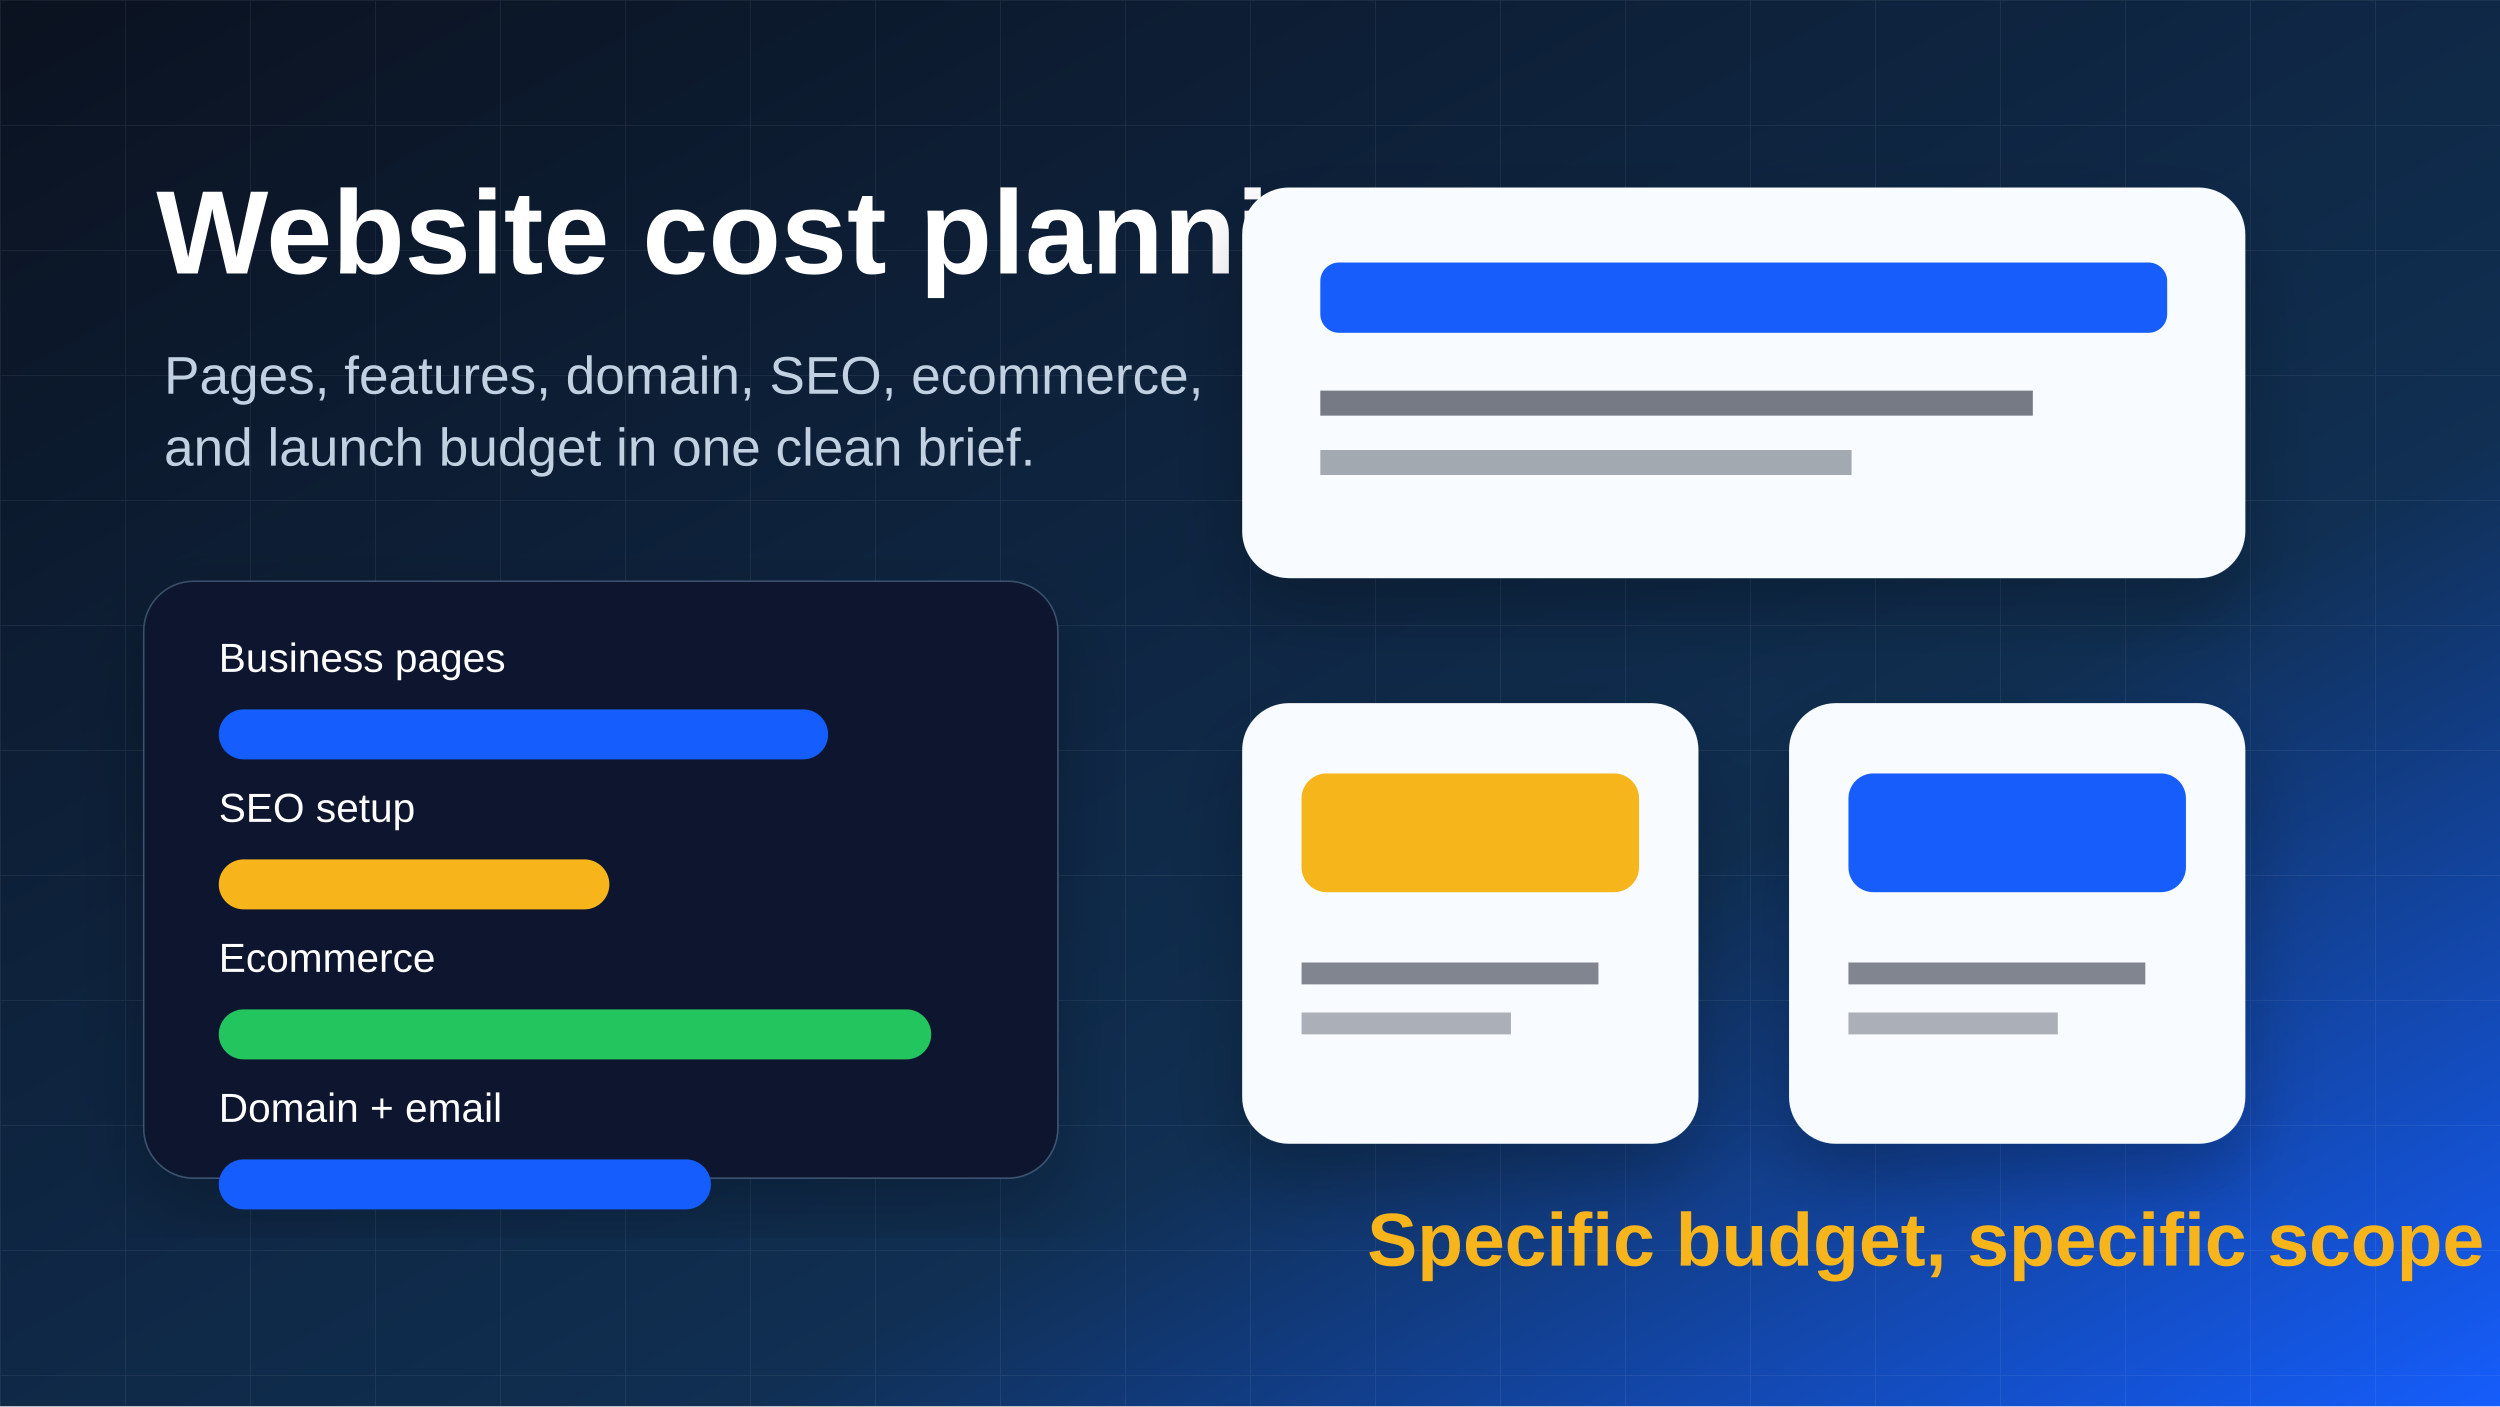
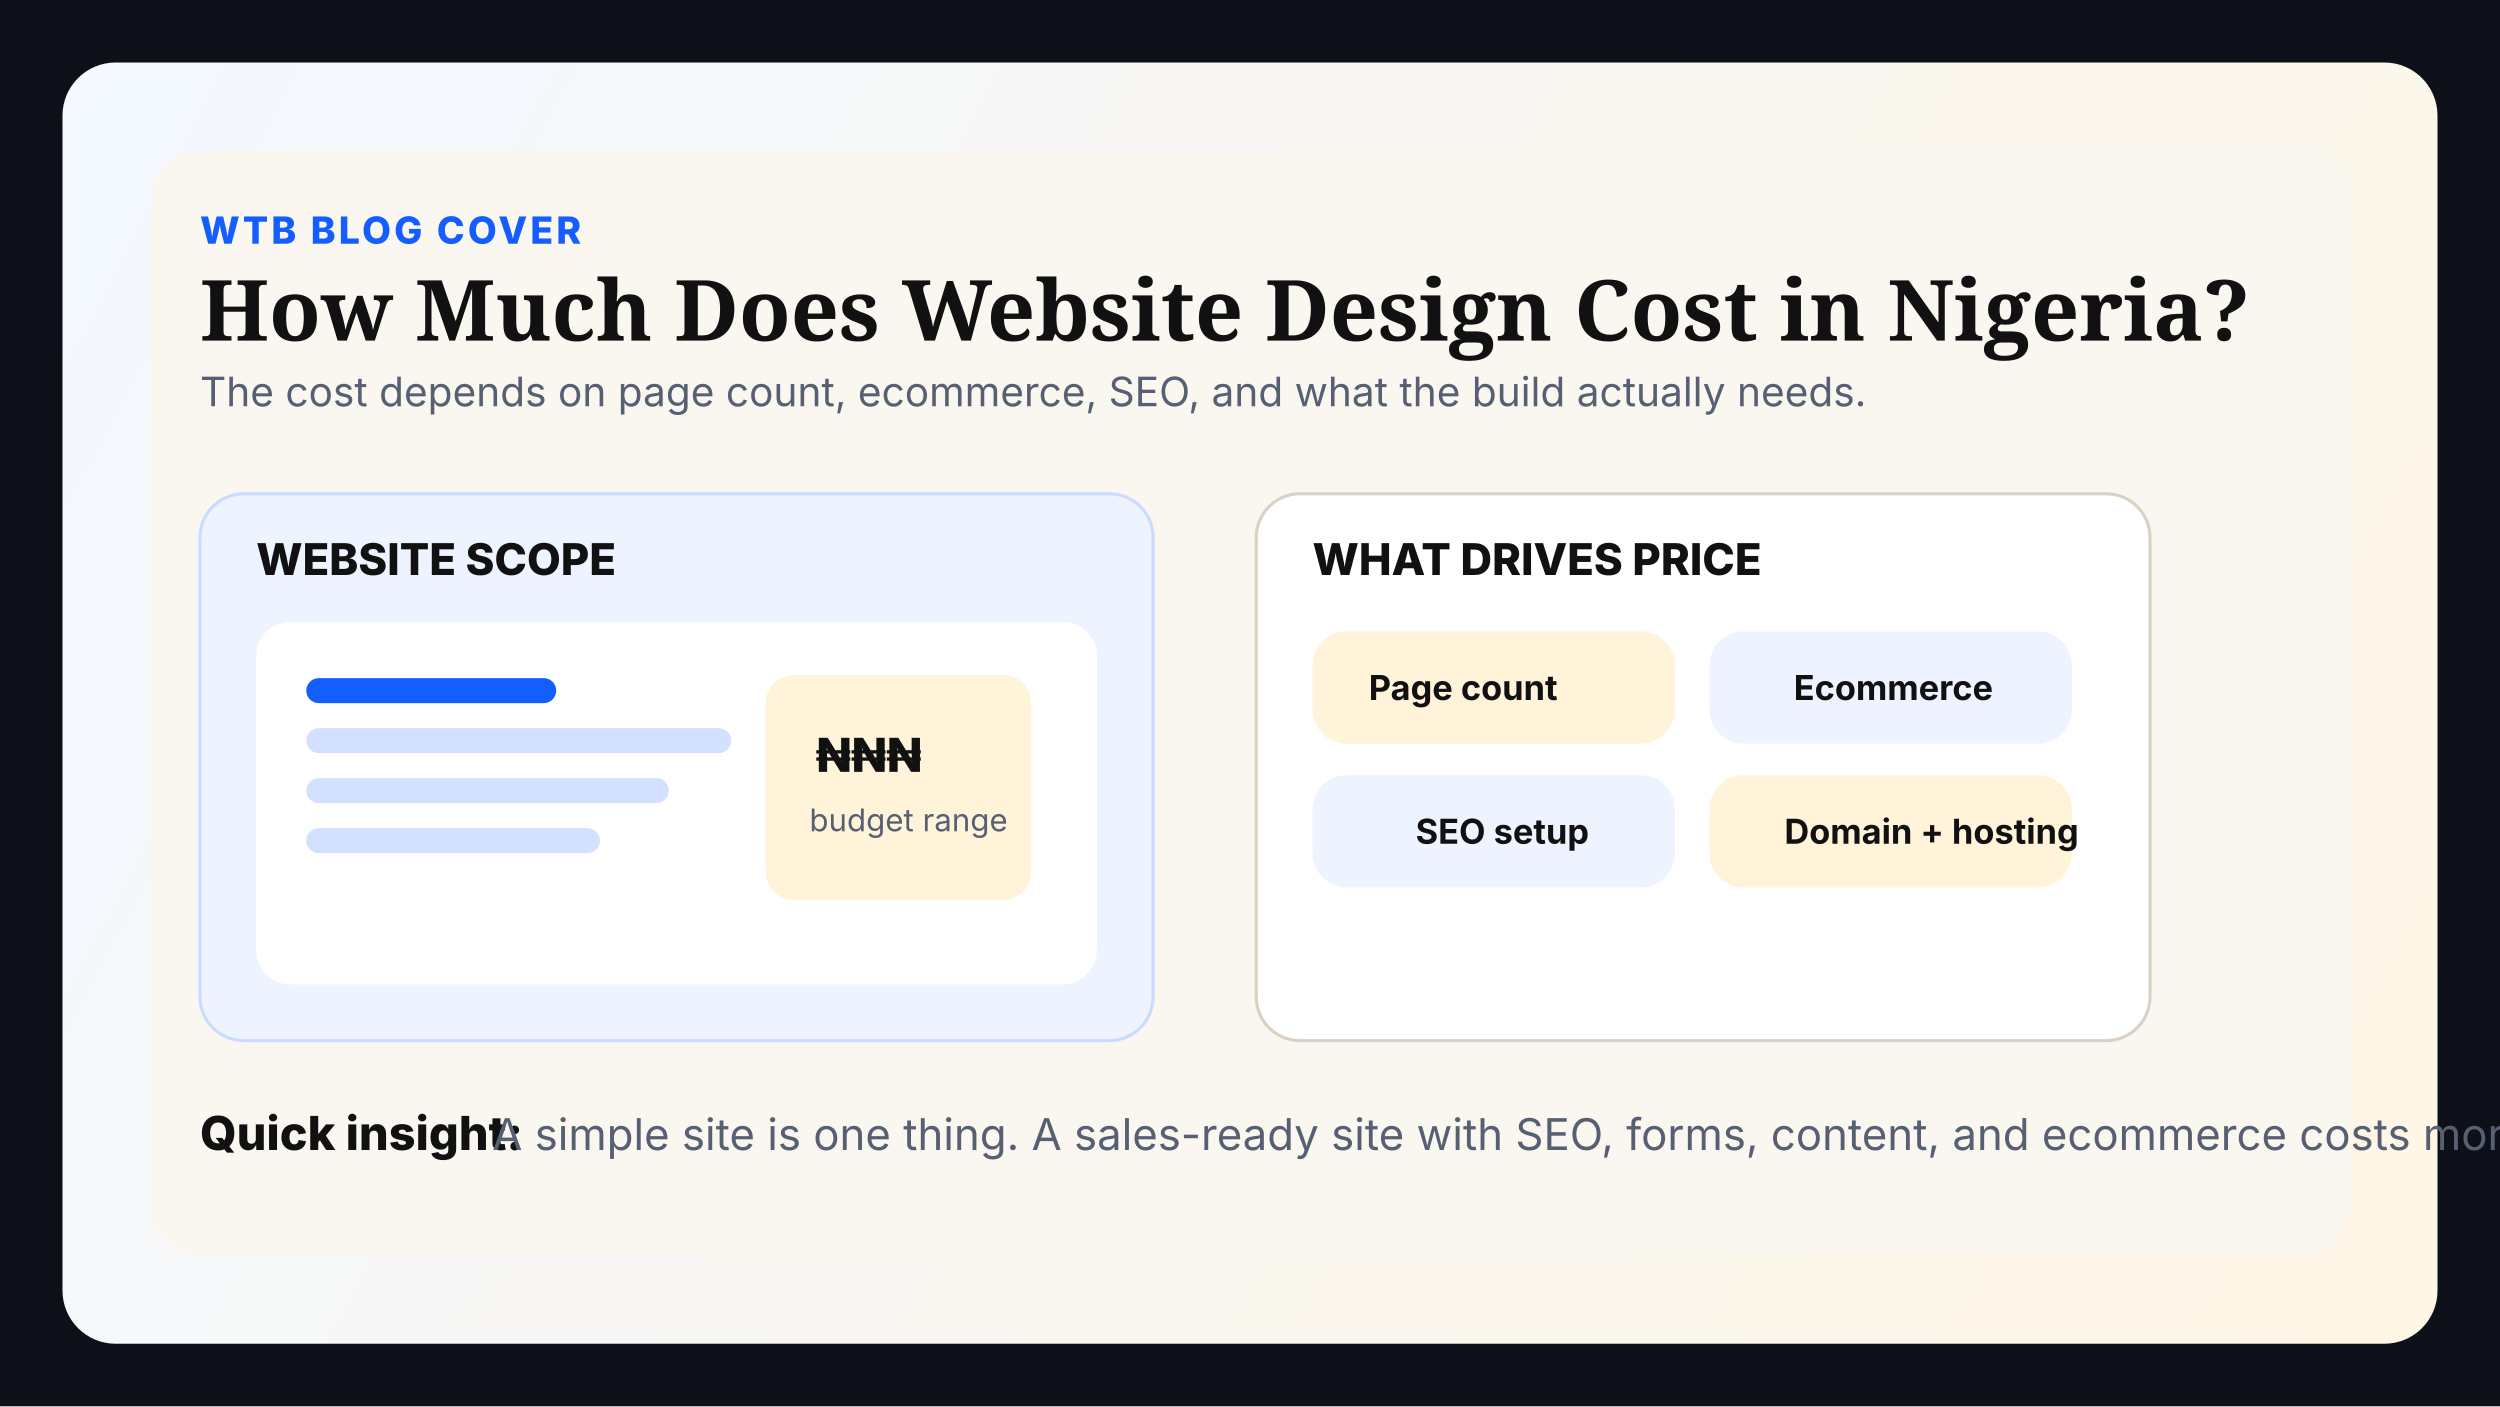
- <svg xmlns="http://www.w3.org/2000/svg" viewBox="0 0 1600 900" role="img" aria-labelledby="title desc">
+ <svg xmlns="http://www.w3.org/2000/svg" width="1600" height="900" viewBox="0 0 1600 900" fill="none">
+   <rect width="1600" height="900" fill="#0D1018" />
+   <rect x="40" y="40" width="1520" height="820" rx="34" fill="url(#bg)" />
+   <rect x="96" y="96" width="1408" height="708" rx="32" fill="#FAF7F0" />
+   <text x="128" y="156" fill="#145EFF" font-family="Inter, Arial, sans-serif" font-size="24" font-weight="800" letter-spacing="2">WTB BLOG COVER</text>
+   <text x="128" y="218" fill="#111111" font-family="Georgia, serif" font-size="54" font-weight="700">How Much Does Website Design Cost in Nigeria?</text>
+   <text x="128" y="260" fill="#576072" font-family="Inter, Arial, sans-serif" font-size="26">The cost depends on page count, ecommerce, SEO, and what the build actually needs.</text>
+   <rect x="128" y="316" width="610" height="350" rx="28" fill="#EEF4FF" stroke="#C9DBFF" stroke-width="2" />
+   <text x="164" y="368" fill="#111111" font-family="Inter, Arial, sans-serif" font-size="28" font-weight="800">WEBSITE SCOPE</text>
+   <rect x="164" y="398" width="538" height="232" rx="22" fill="#FFFFFF" />
+   <rect x="196" y="434" width="160" height="16" rx="8" fill="#145EFF" />
+   <rect x="196" y="466" width="272" height="16" rx="8" fill="#D3E0FF" />
+   <rect x="196" y="498" width="232" height="16" rx="8" fill="#D3E0FF" />
+   <rect x="196" y="530" width="188" height="16" rx="8" fill="#D3E0FF" />
+   <rect x="490" y="432" width="170" height="144" rx="18" fill="#FFF4D9" />
+   <text x="522" y="494" fill="#111111" font-family="Inter, Arial, sans-serif" font-size="30" font-weight="800">₦₦₦</text>
+   <text x="518" y="532" fill="#576072" font-family="Inter, Arial, sans-serif" font-size="20">budget range</text>
+   <rect x="804" y="316" width="572" height="350" rx="28" fill="#FFFFFF" stroke="#D9D1C5" stroke-width="2" />
+   <text x="840" y="368" fill="#111111" font-family="Inter, Arial, sans-serif" font-size="28" font-weight="800">WHAT DRIVES PRICE</text>
+   <rect x="840" y="404" width="232" height="72" rx="22" fill="#FFF4D9" />
+   <text x="876" y="448" fill="#111111" font-family="Inter, Arial, sans-serif" font-size="22" font-weight="700">Page count</text>
+   <rect x="1094" y="404" width="232" height="72" rx="22" fill="#EEF4FF" />
+   <text x="1148" y="448" fill="#111111" font-family="Inter, Arial, sans-serif" font-size="22" font-weight="700">Ecommerce</text>
+   <rect x="840" y="496" width="232" height="72" rx="22" fill="#EEF4FF" />
+   <text x="906" y="540" fill="#111111" font-family="Inter, Arial, sans-serif" font-size="22" font-weight="700">SEO setup</text>
+   <rect x="1094" y="496" width="232" height="72" rx="22" fill="#FFF4D9" />
+   <text x="1142" y="540" fill="#111111" font-family="Inter, Arial, sans-serif" font-size="22" font-weight="700">Domain + hosting</text>
+   <text x="128" y="736" fill="#111111" font-family="Inter, Arial, sans-serif" font-size="30" font-weight="800">Quick insight:</text>
+   <text x="315" y="736" fill="#576072" font-family="Inter, Arial, sans-serif" font-size="28">A simple site is one thing. A sales-ready site with SEO, forms, content, and ecommerce costs more for good reason.</text>
  <defs>
-     <linearGradient id="bg" x1="0" x2="1" y1="0" y2="1">
-       <stop offset="0" stop-color="#0b1220" />
-       <stop offset=".65" stop-color="#102f52" />
-       <stop offset="1" stop-color="#155dfc" />
+     <linearGradient id="bg" x1="84" y1="84" x2="1518" y2="842" gradientUnits="userSpaceOnUse">
+       <stop stop-color="#F4F8FF" />
+       <stop offset="0.58" stop-color="#FAF7F0" />
+       <stop offset="1" stop-color="#FFF6E6" />
    </linearGradient>
-     <pattern id="grid" width="80" height="80" patternUnits="userSpaceOnUse">
-       <path d="M80 0H0v80" fill="none" stroke="#fff" stroke-opacity=".08" />
-     </pattern>
-     <filter id="shadow">
-       <feDropShadow dx="0" dy="22" stdDeviation="24" flood-color="#000" flood-opacity=".25" />
-     </filter>
  </defs>
-   <rect width="1600" height="900" fill="url(#bg)" />
-   <rect width="1600" height="900" fill="url(#grid)" />
-   <text x="100" y="175" fill="#fff" font-family="Arial, sans-serif" font-size="76" font-weight="800">Website cost planning</text>
-   <text x="105" y="252" fill="#c2d1e2" font-family="Arial, sans-serif" font-size="34">Pages, features, domain, SEO, ecommerce,</text>
-   <text x="105" y="298" fill="#c2d1e2" font-family="Arial, sans-serif" font-size="34">and launch budget in one clean brief.</text>
-   <rect x="92" y="372" width="585" height="382" rx="32" fill="#08182e" stroke="#6d83a2" stroke-opacity=".5" filter="url(#shadow)" />
-   <g font-family="Arial, sans-serif" font-size="26" fill="#fff">
-     <text x="140" y="430">Business pages</text>
-     <rect x="140" y="454" width="390" height="32" rx="16" fill="#155dfc" />
-     <text x="140" y="526">SEO setup</text>
-     <rect x="140" y="550" width="250" height="32" rx="16" fill="#f7b51b" />
-     <text x="140" y="622">Ecommerce</text>
-     <rect x="140" y="646" width="456" height="32" rx="16" fill="#22c55e" />
-     <text x="140" y="718">Domain + email</text>
-     <rect x="140" y="742" width="315" height="32" rx="16" fill="#155dfc" />
-   </g>
-   <g filter="url(#shadow)">
-     <rect x="795" y="120" width="642" height="250" rx="30" fill="#f8fbff" />
-     <rect x="845" y="168" width="542" height="45" rx="12" fill="#155dfc" />
-     <rect x="845" y="250" width="456" height="16" fill="#07101f" opacity=".55" />
-     <rect x="845" y="288" width="340" height="16" fill="#07101f" opacity=".35" />
-     <rect x="795" y="450" width="292" height="282" rx="30" fill="#f8fbff" />
-     <rect x="833" y="495" width="216" height="76" rx="16" fill="#f7b51b" />
-     <rect x="833" y="616" width="190" height="14" fill="#07101f" opacity=".5" />
-     <rect x="833" y="648" width="134" height="14" fill="#07101f" opacity=".32" />
-     <rect x="1145" y="450" width="292" height="282" rx="30" fill="#f8fbff" />
-     <rect x="1183" y="495" width="216" height="76" rx="16" fill="#155dfc" />
-     <rect x="1183" y="616" width="190" height="14" fill="#07101f" opacity=".5" />
-     <rect x="1183" y="648" width="134" height="14" fill="#07101f" opacity=".32" />
-   </g>
-   <text x="875" y="810" fill="#f7b51b" font-family="Arial, sans-serif" font-size="48" font-weight="800">Specific budget, specific scope</text>
</svg>
